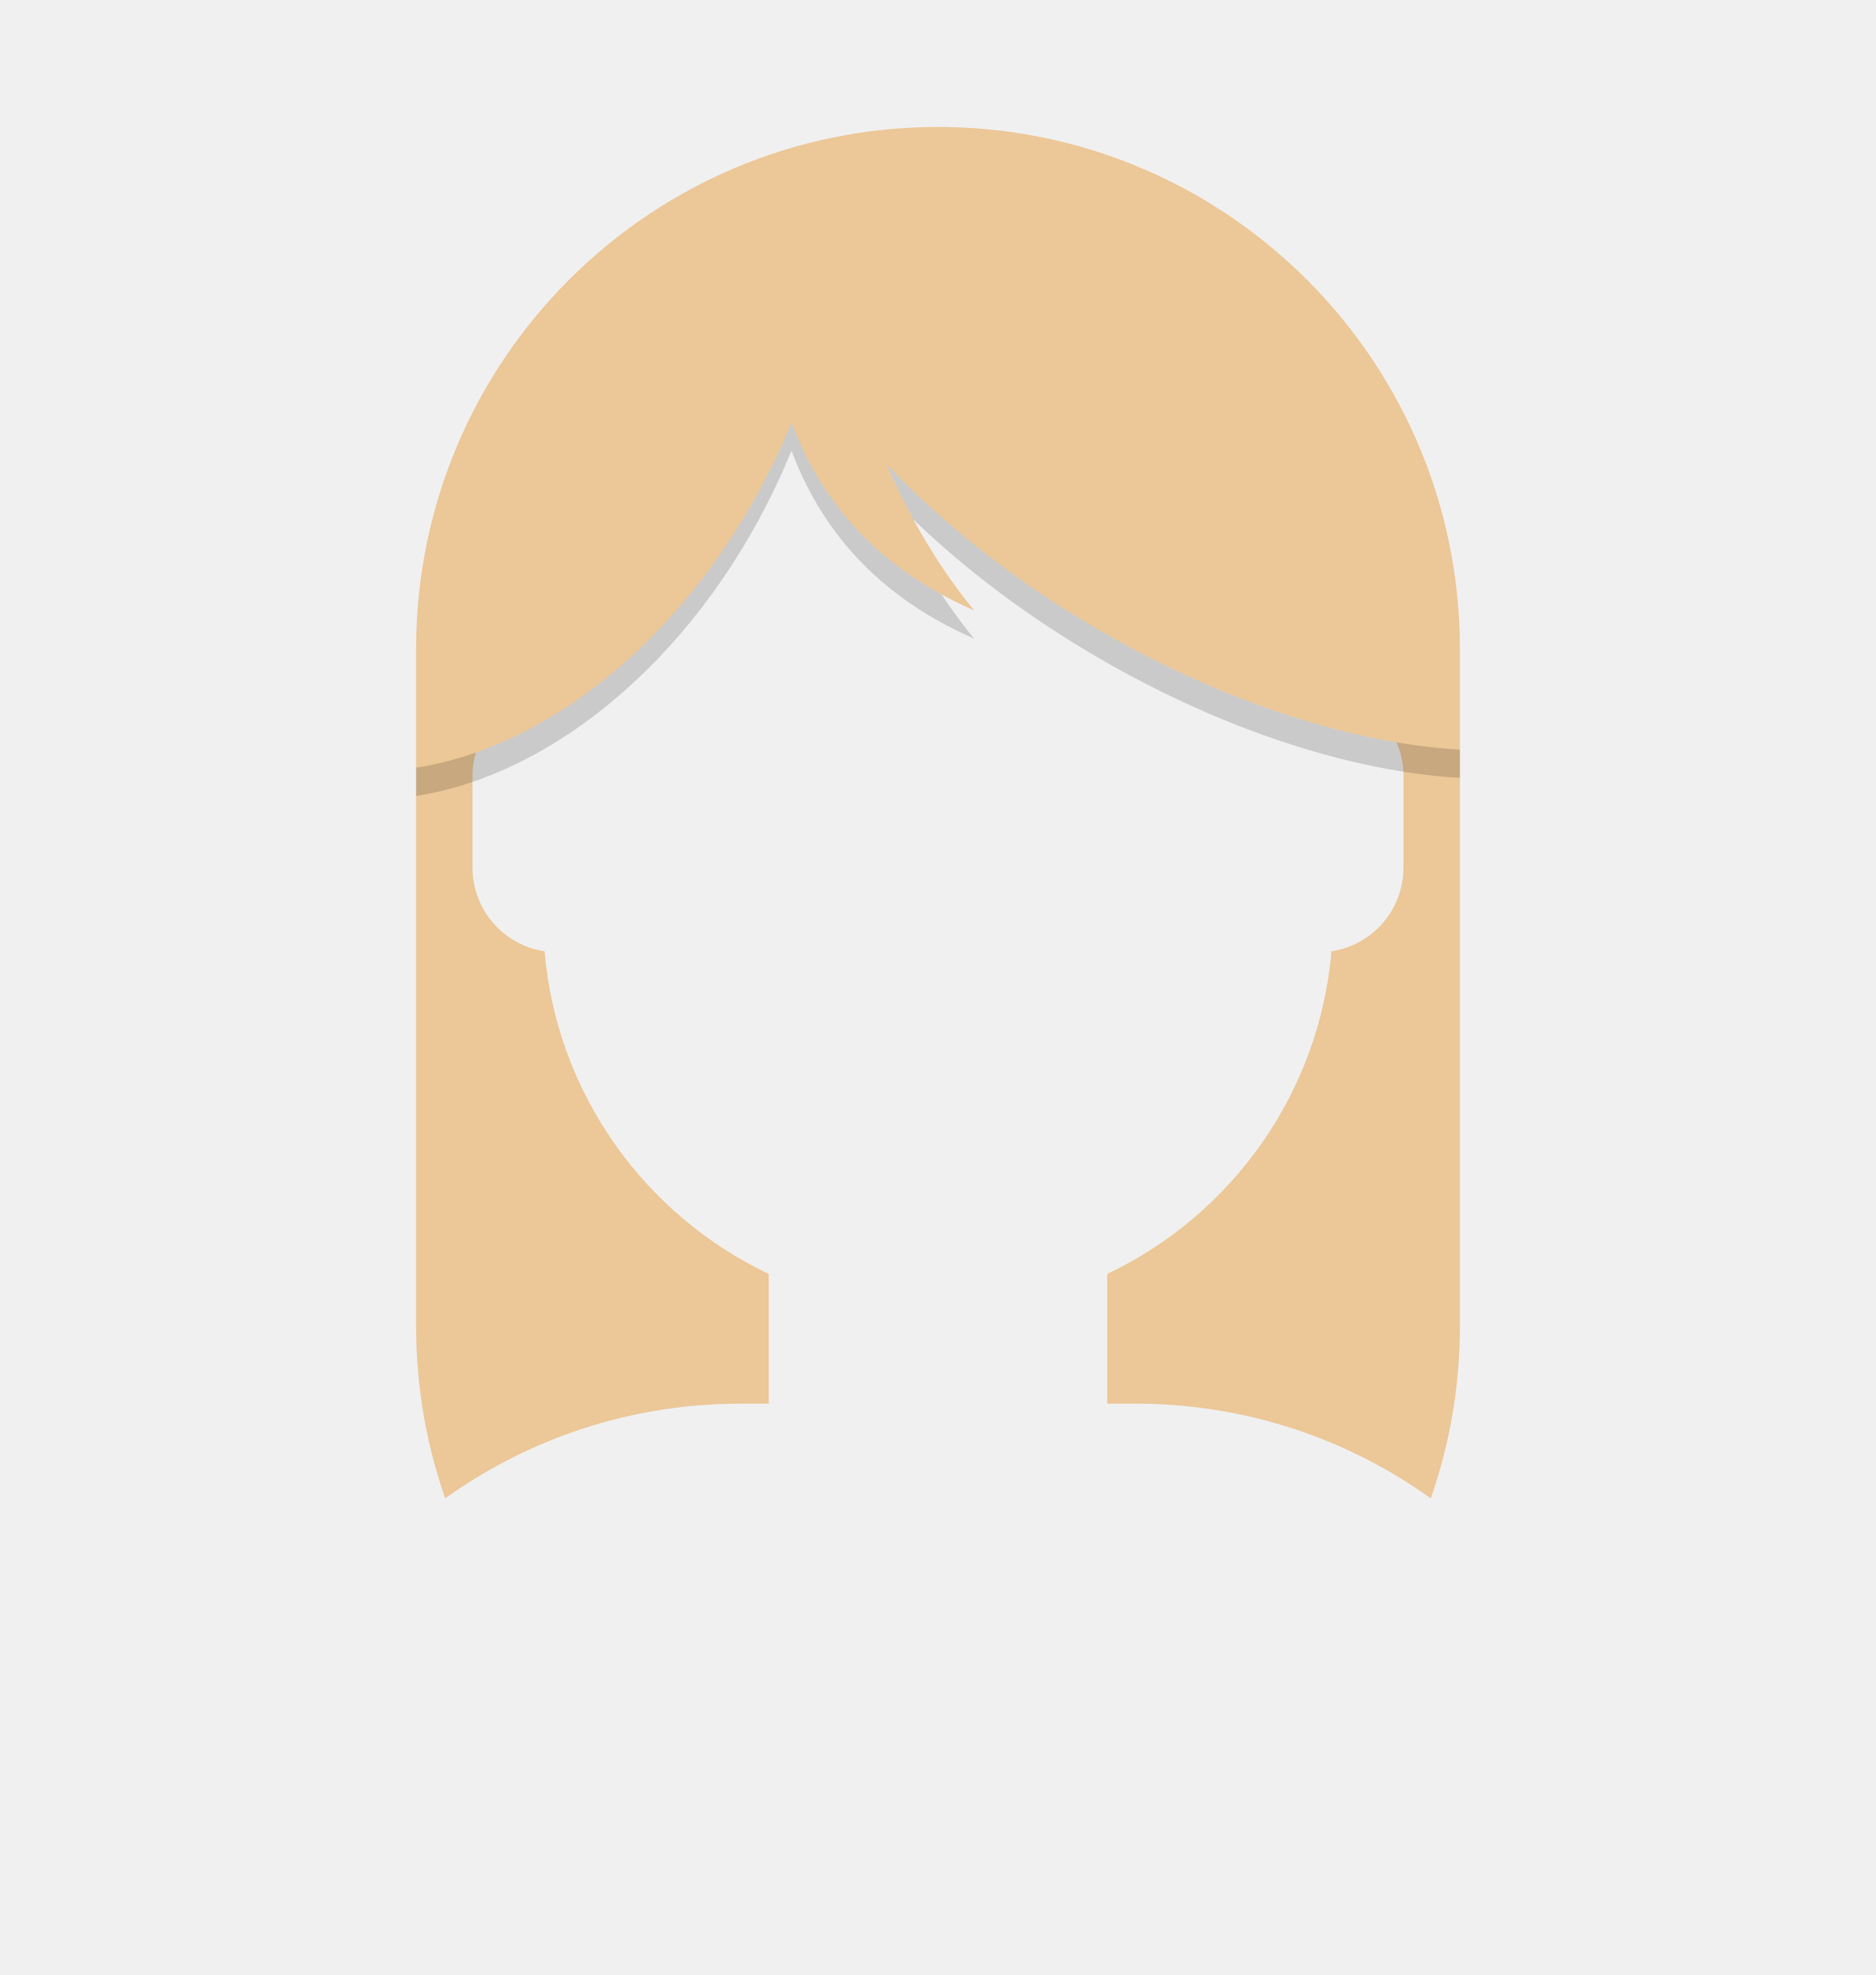
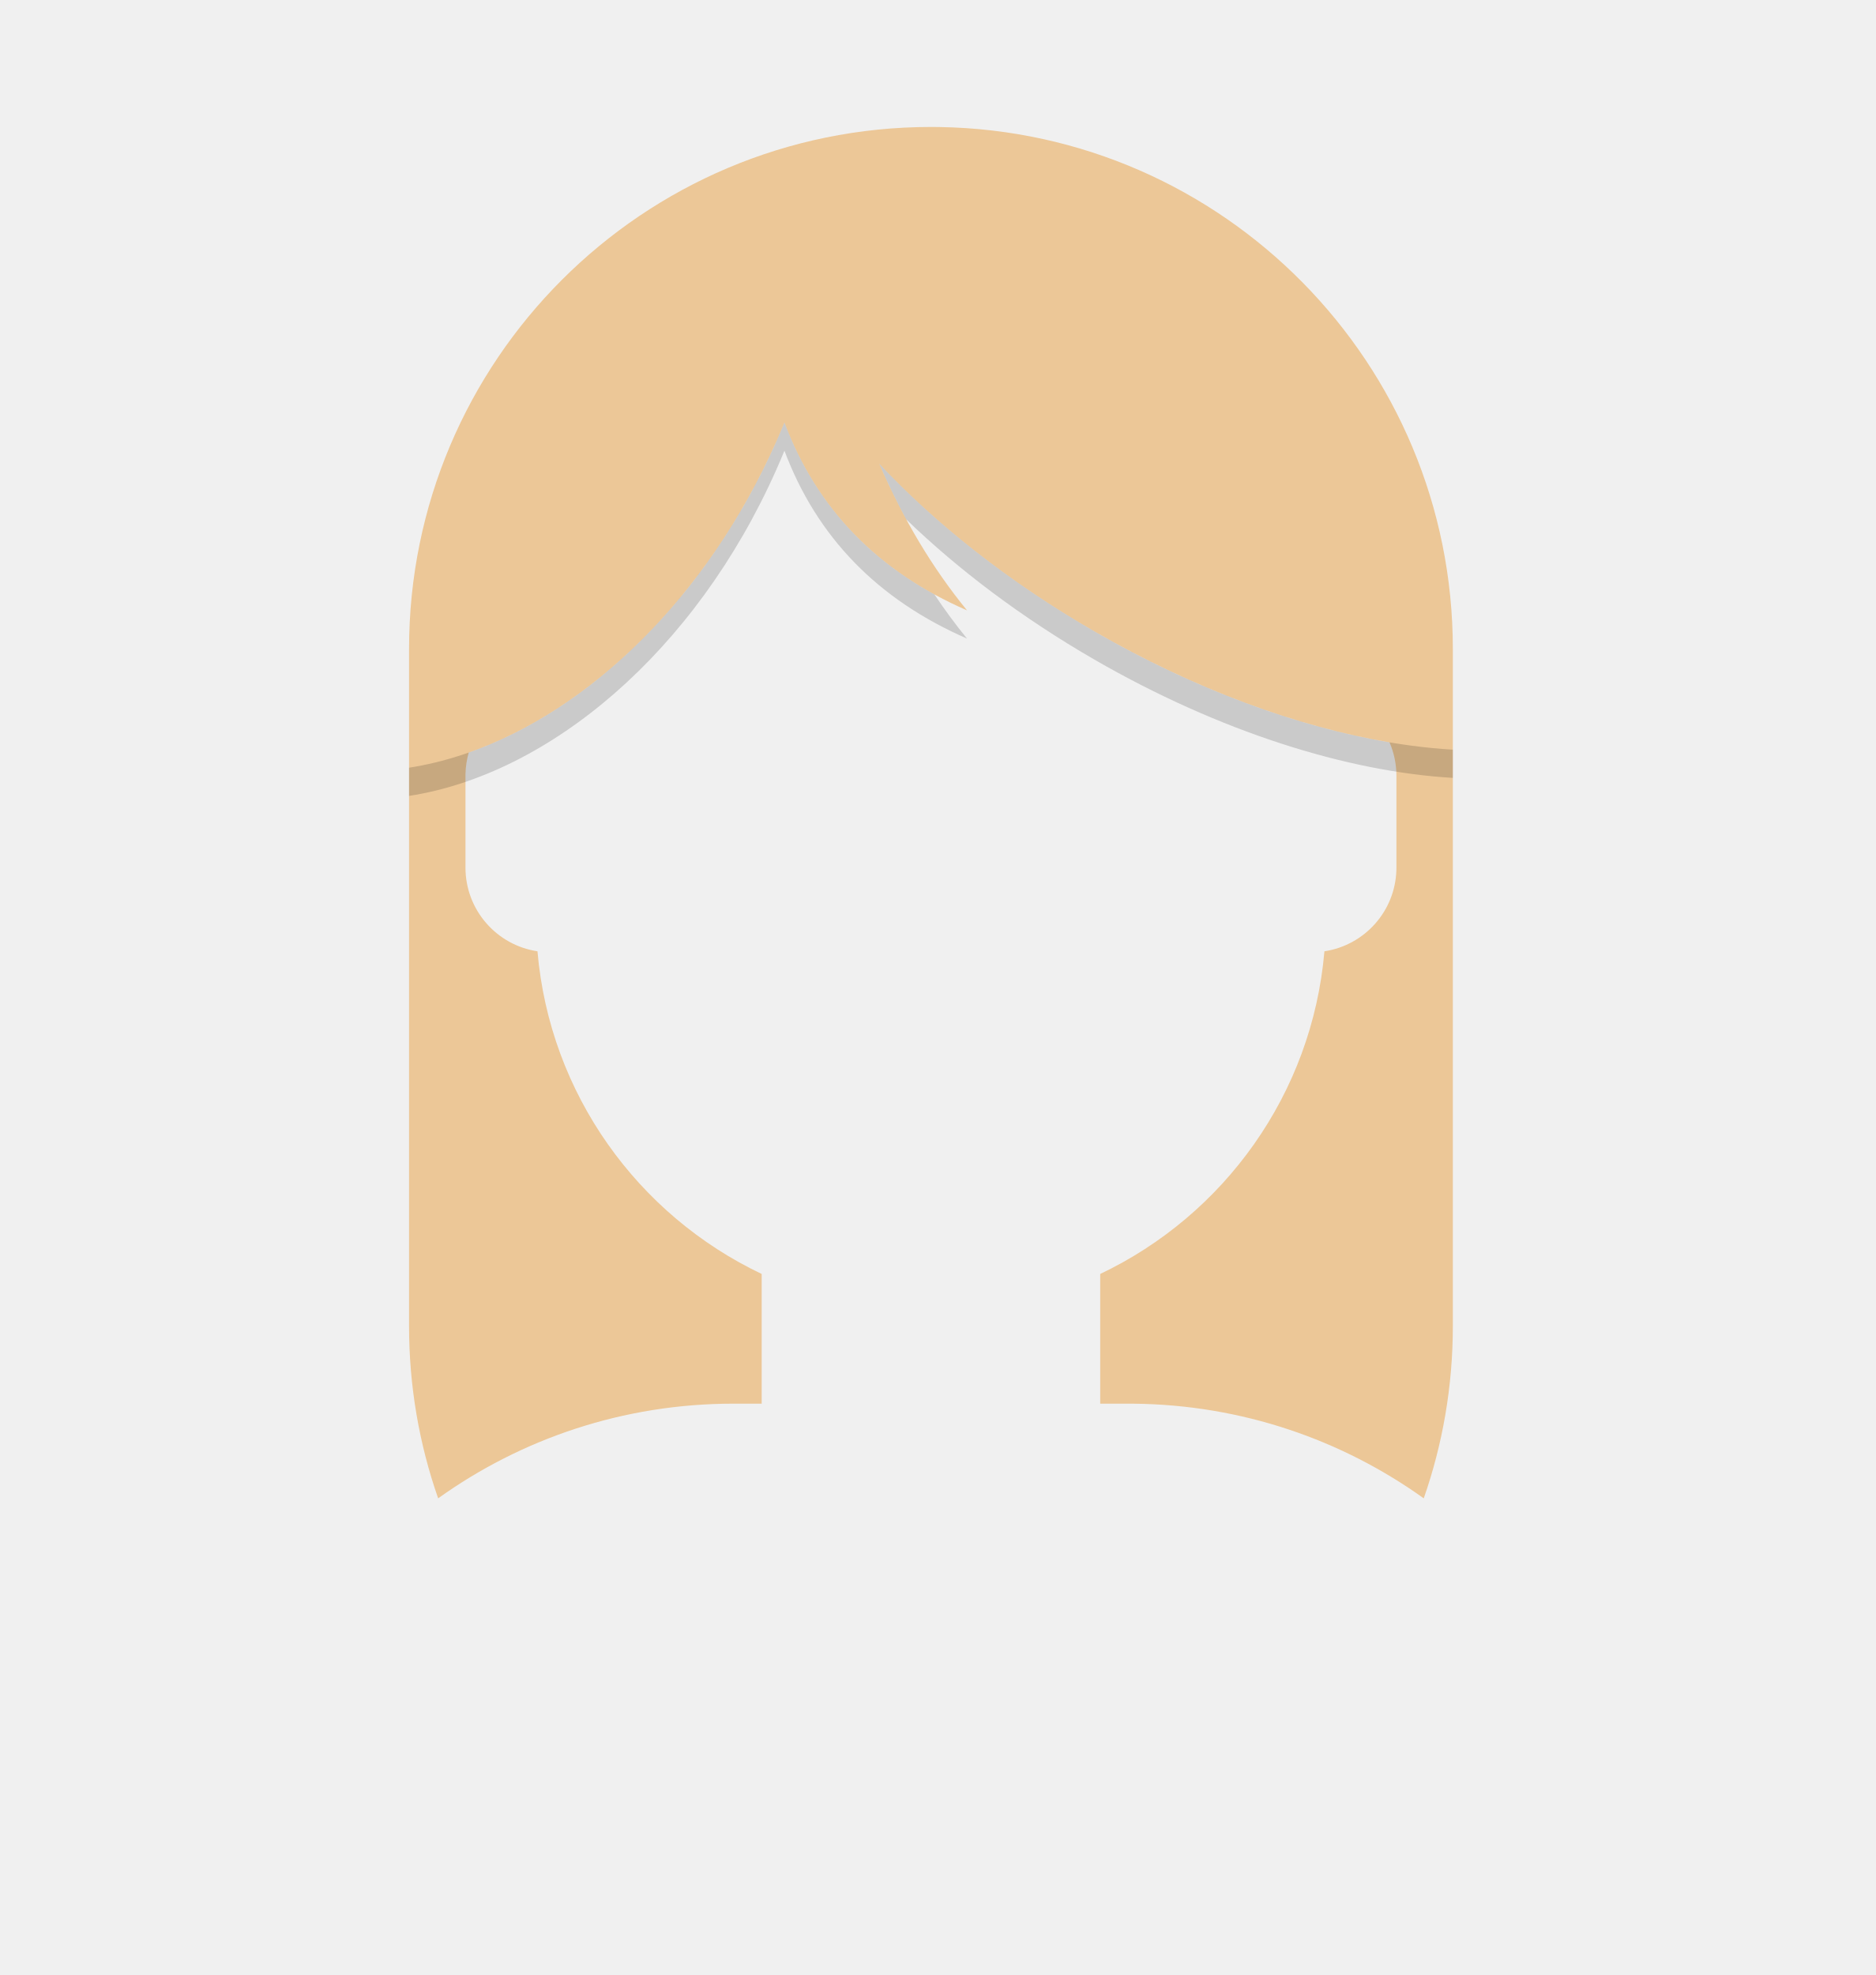
<svg xmlns="http://www.w3.org/2000/svg" xmlns:xlink="http://www.w3.org/1999/xlink" width="266px" height="280px" viewBox="0 0 266 280" version="1.1">
  <defs>
    <path d="M74,0 L75.224,0.01 C115.528,0.663 148,33.54 148,74 L148,74 L148,88.281 L148,88.281 L148,170 C148,178.558 146.547,186.777 143.875,194.424 C132.269,186.112 118.092,181.164 102.767,181.004 L102,181 L98,181 L98.001,162.61 C115.531,154.282 128.048,137.114 129.791,116.867 C135.471,116.017 139.849,111.186 139.996,105.305 L140,105 L140,92 C140,90.31 139.651,88.702 139.021,87.244 C126.064,85.057 111.478,79.768 97.149,71.495 C85.017,64.491 74.646,56.258 66.67,47.752 C70.096,55.66 74.246,62.588 79.118,68.535 C66.443,63.012 57.813,54.132 53.227,41.896 C52.849,42.818 52.456,43.739 52.046,44.658 C42.207,66.757 25.592,82.682 8.462,88.693 C8.188,89.65 8.03,90.656 8.004,91.695 L8,92 L8,105 C8,111.019 12.431,116.003 18.209,116.867 C19.952,137.115 32.469,154.283 50,162.611 L50,181 L46,181 C30.381,181 15.924,185.973 4.126,194.422 C1.453,186.777 1.04809353e-15,178.558 0,170 L0,74 C-5.00501776e-15,33.131 33.131,7.50752664e-15 74,0 Z" id="path-1" />
  </defs>
-   <g id="Top/Long-Hair/Straight-+-Strand" stroke="none" stroke-width="1" fill="none" fill-rule="evenodd">
+   <g id="Top/Long-Hair/Straight-+-Strand" stroke="none" stroke-width="1" fill="none" fill-rule="evenodd" transform="translate(-1 0)">
    <g id="Hair" transform="translate(59, 18)">
      <mask id="mask-2" fill="white">
        <use xlink:href="#path-1" />
      </mask>
      <use fill="#ECC797" xlink:href="#path-1" />
      <g id="Hair-Color" mask="url(#mask-2)" fill="">
        <g transform="translate(-58, -18)" id="Color">
          <rect x="0" y="0" width="264" height="280" />
        </g>
      </g>
    </g>
    <path d="M111.046,62.658 C111.456,61.739 111.849,60.818 112.227,59.896 C116.232,70.583 123.322,78.71 133.498,84.276 C134.958,86.471 136.498,88.557 138.118,90.535 C125.443,85.012 116.813,76.132 112.227,63.896 C111.849,64.818 111.456,65.739 111.046,66.658 C99.59,92.39 78.945,109.75 59,112.838 L59,112.838 L59,108.838 C78.945,105.75 99.59,88.39 111.046,62.658 Z M207,110.281 C192.047,109.413 173.901,103.745 156.149,93.495 C145.875,87.564 136.864,80.75 129.5,73.637 C128.137,71.126 126.86,68.498 125.67,65.752 C133.646,74.258 144.017,82.491 156.149,89.495 C173.901,99.745 192.047,105.413 207,106.281 Z" id="Shadow" fill-opacity="0.16" fill="#000000" />
    <g id="Facial-Hair" transform="translate(49, 72)" />
    <g id="Accessory" transform="translate(62, 85)" />
  </g>
</svg>
